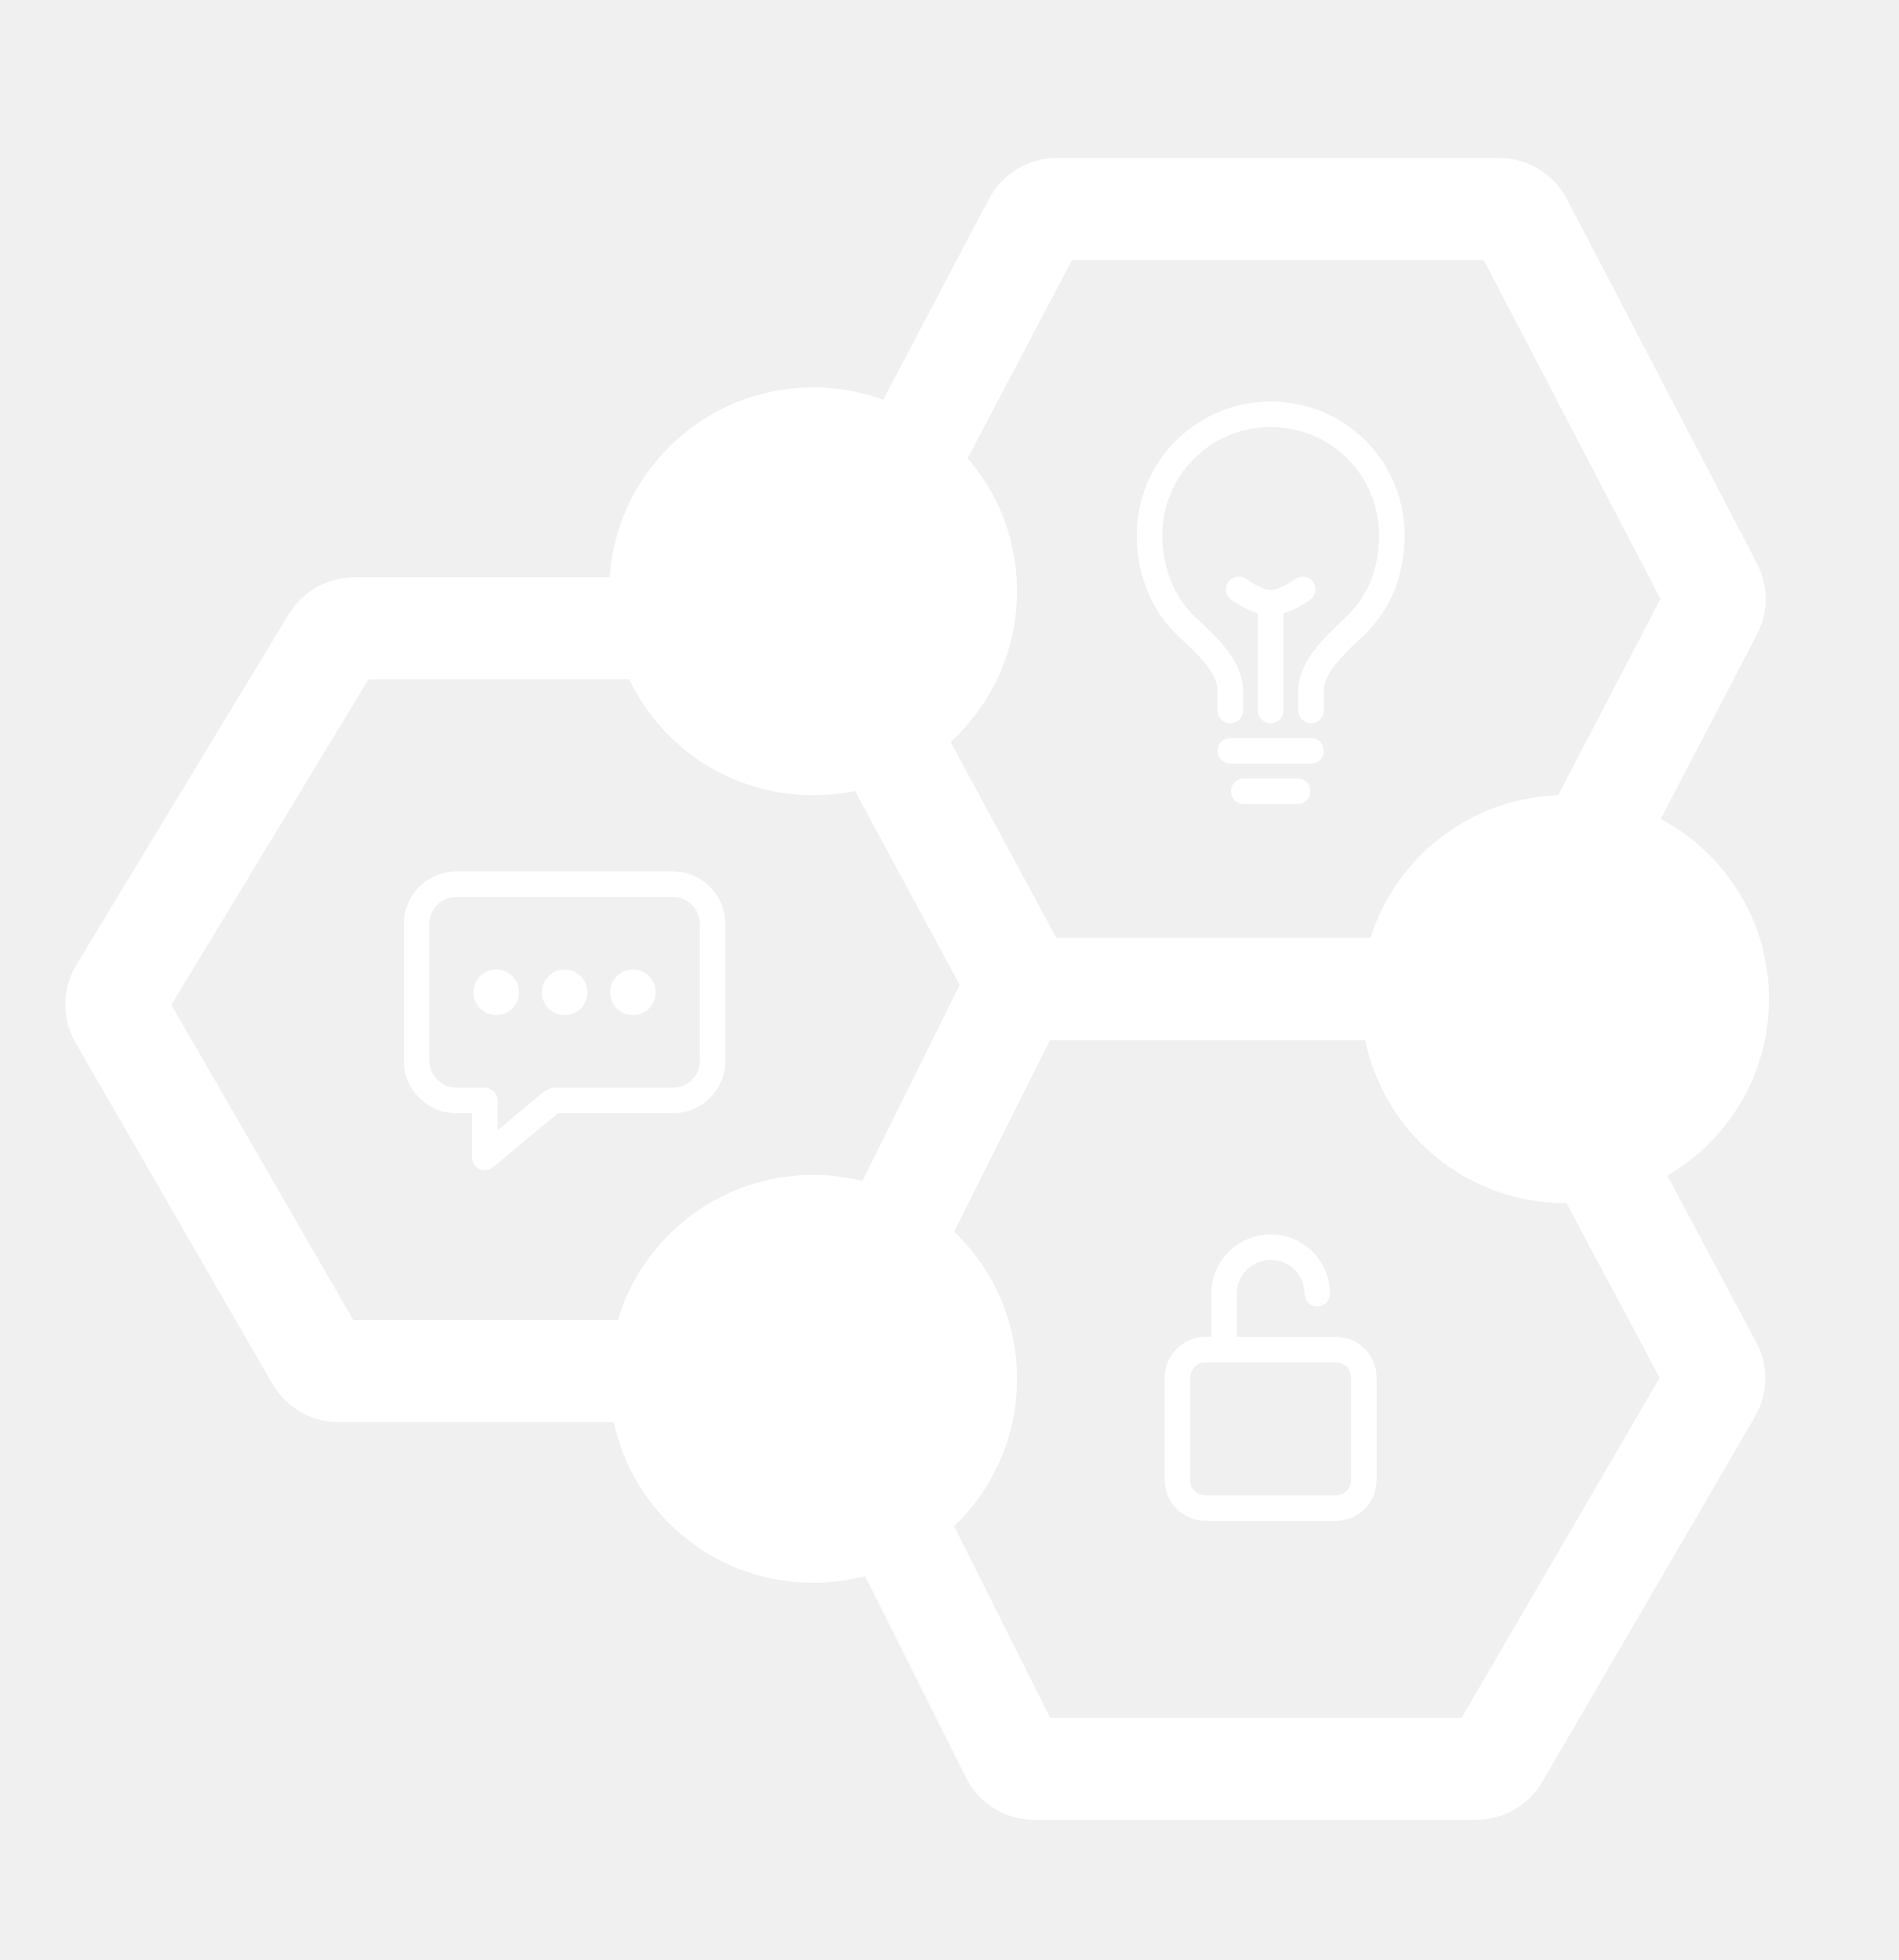
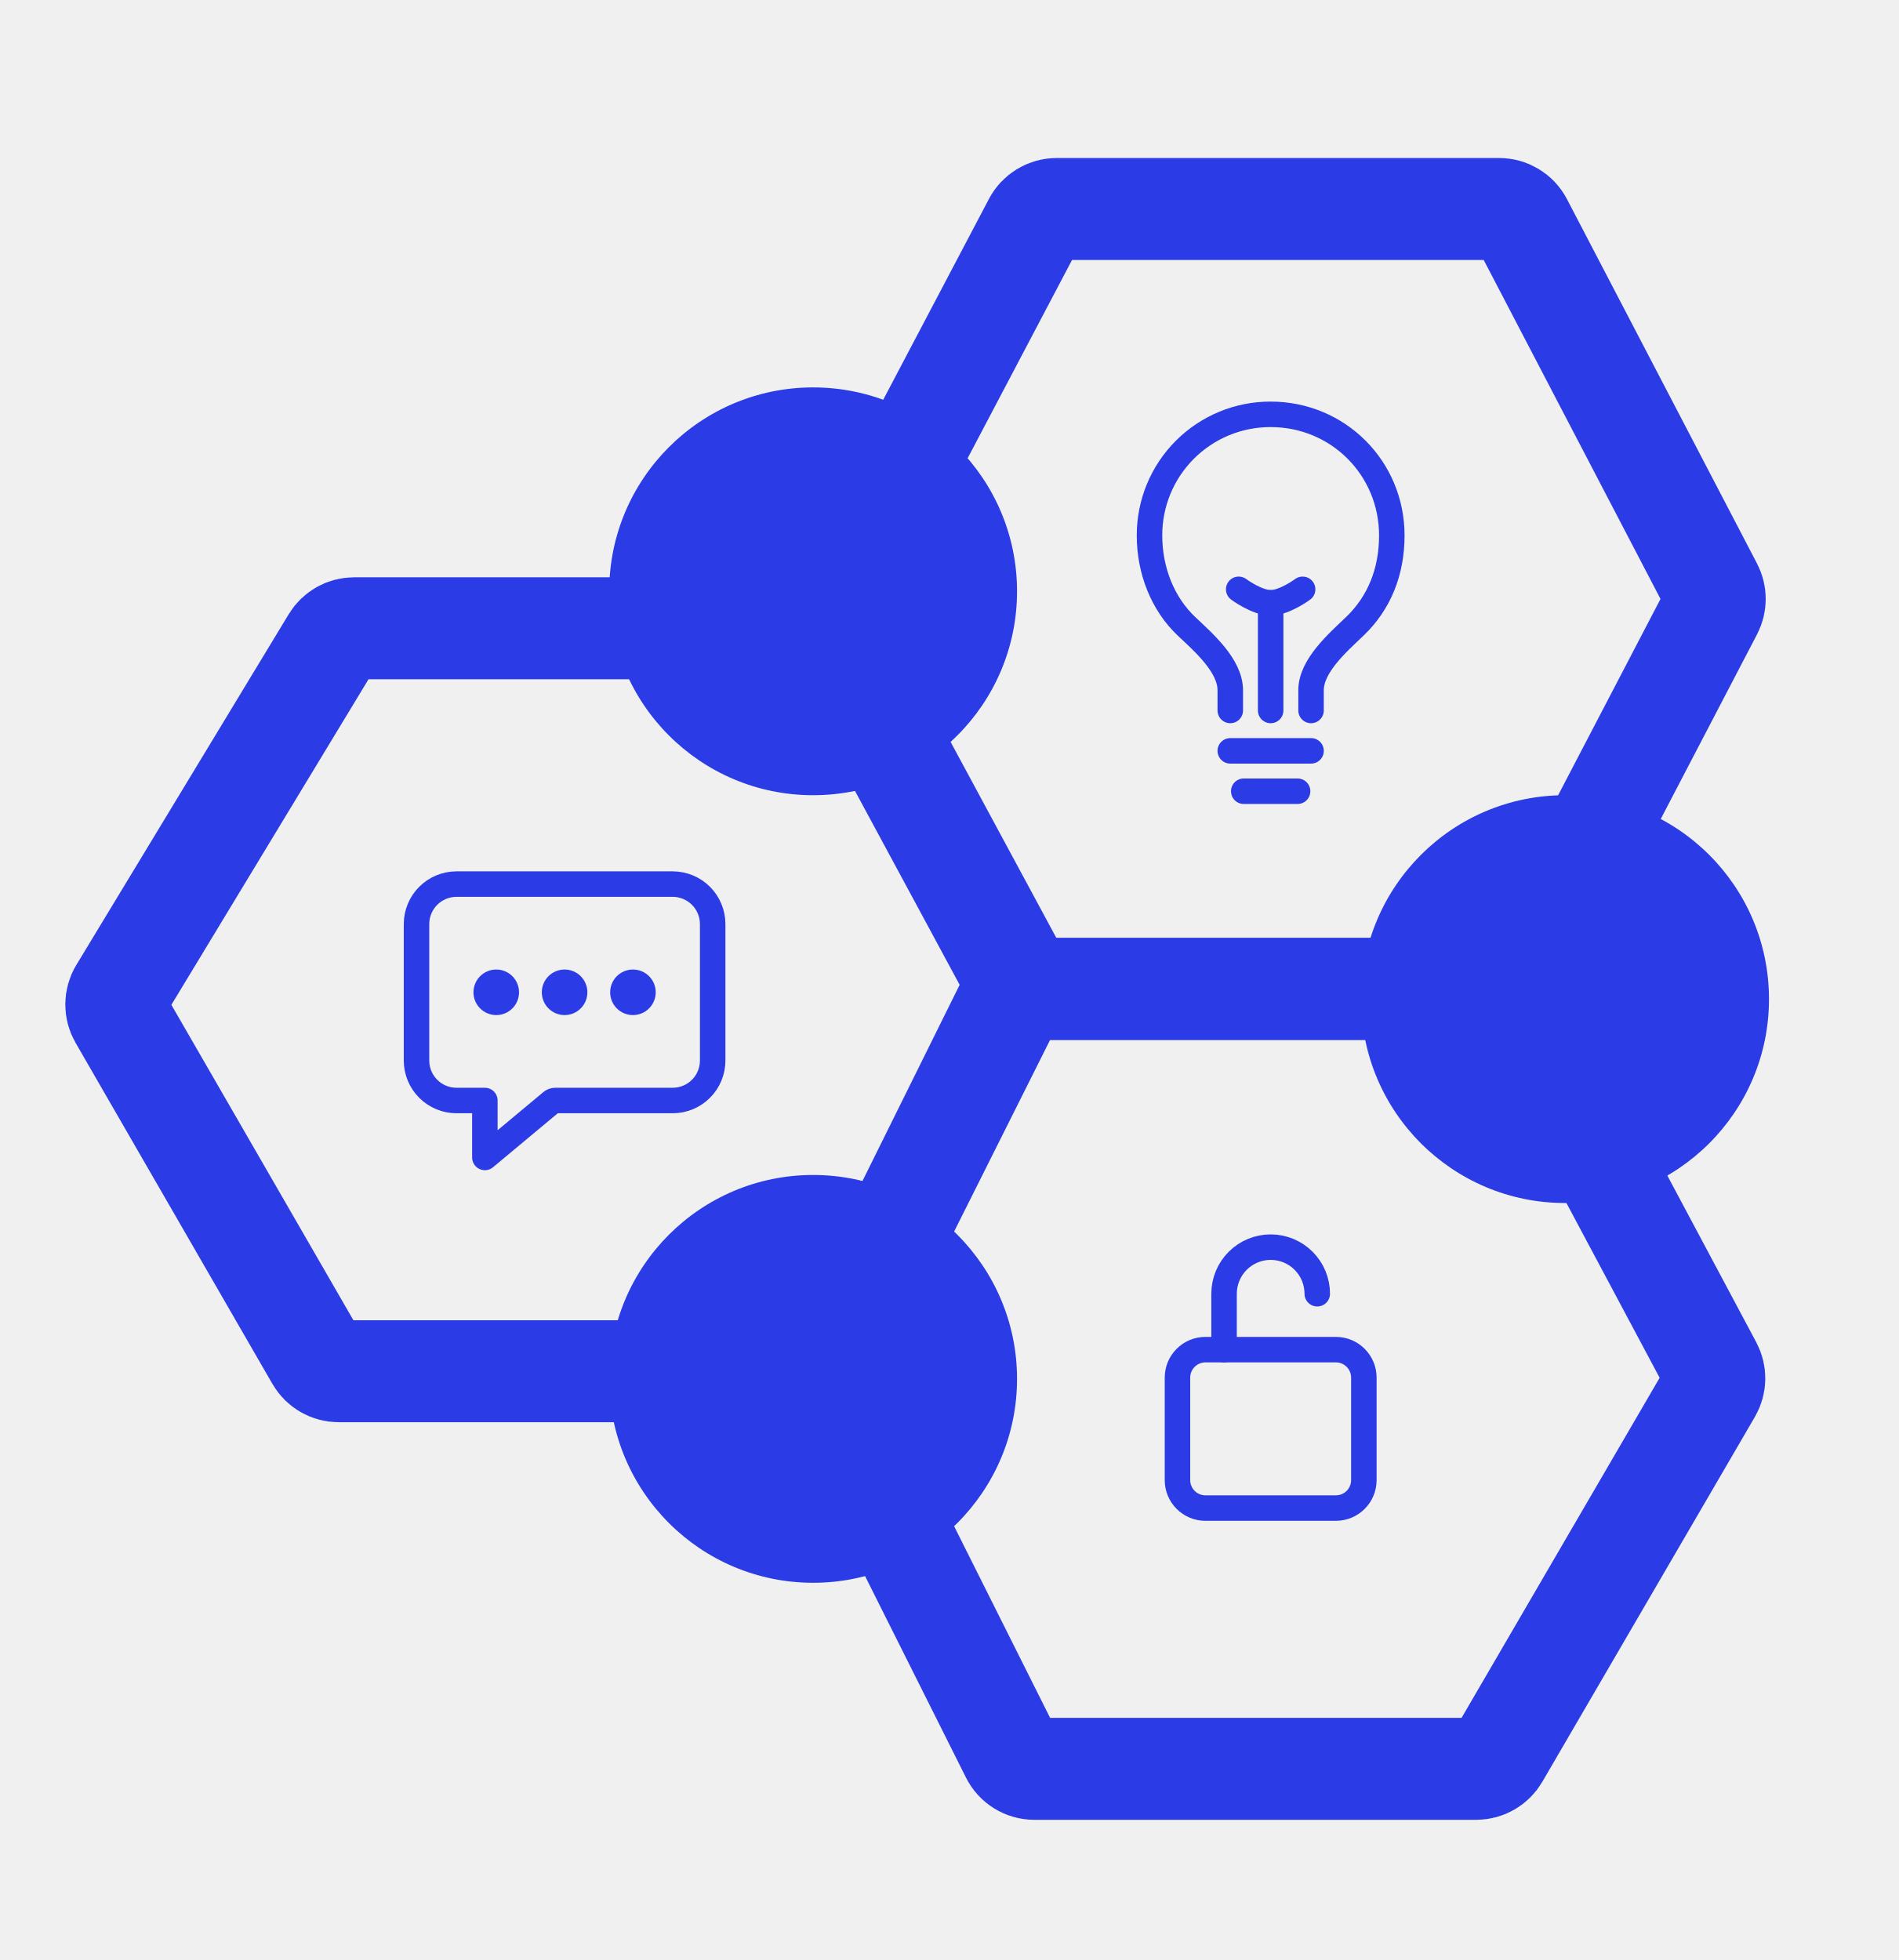
<svg xmlns="http://www.w3.org/2000/svg" width="745" height="769" viewBox="0 0 745 769" fill="none">
-   <path d="M516.781 507.594C516.781 502.745 514.855 498.095 511.427 494.667C507.998 491.239 503.348 489.312 498.5 489.312C493.652 489.312 489.002 491.239 485.573 494.667C482.145 498.095 480.219 502.745 480.219 507.594V529.531" stroke="#FFFFFF" stroke-width="10" stroke-linecap="round" stroke-linejoin="round" />
-   <path d="M524.094 529.531H472.906C466.848 529.531 461.938 534.442 461.938 540.5V580.719C461.938 586.777 466.848 591.688 472.906 591.688H524.094C530.152 591.688 535.062 586.777 535.062 580.719V540.5C535.062 534.442 530.152 529.531 524.094 529.531Z" stroke="#FFFFFF" stroke-width="10" stroke-linecap="round" stroke-linejoin="round" />
-   <path d="M263.953 346.875H179.047C174.902 346.887 170.931 348.538 168 351.469C165.07 354.4 163.418 358.371 163.406 362.516V416.141C163.418 420.285 165.07 424.257 168 427.187C170.931 430.118 174.902 431.769 179.047 431.781H190.219V454.125L216.394 432.301C216.796 431.965 217.304 431.781 217.827 431.781H263.953C268.098 431.769 272.069 430.118 275 427.187C277.93 424.257 279.582 420.285 279.594 416.141V362.516C279.582 358.371 277.93 354.4 275 351.469C272.069 348.538 268.098 346.887 263.953 346.875Z" stroke="#FFFFFF" stroke-width="10" stroke-linejoin="round" />
-   <path d="M194.688 398.266C199.624 398.266 203.625 394.264 203.625 389.328C203.625 384.392 199.624 380.391 194.688 380.391C189.751 380.391 185.75 384.392 185.75 389.328C185.75 394.264 189.751 398.266 194.688 398.266Z" fill="#FFFFFF" />
-   <path d="M221.5 398.266C226.436 398.266 230.438 394.264 230.438 389.328C230.438 384.392 226.436 380.391 221.5 380.391C216.564 380.391 212.562 384.392 212.562 389.328C212.562 394.264 216.564 398.266 221.5 398.266Z" fill="#FFFFFF" />
-   <path d="M248.312 398.266C253.249 398.266 257.25 394.264 257.25 389.328C257.25 384.392 253.249 380.391 248.312 380.391C243.376 380.391 239.375 384.392 239.375 389.328C239.375 394.264 243.376 398.266 248.312 398.266Z" fill="#FFFFFF" />
-   <path d="M326.483 237.784L405.688 87.341C407.417 84.056 410.824 82 414.536 82H588.143C591.869 82 595.287 84.072 597.01 87.376L671.588 230.376C673.1 233.273 673.1 236.727 671.588 239.624L597.01 382.624C595.287 385.928 591.869 388 588.143 388H408.461C404.785 388 401.405 385.983 399.66 382.748L326.53 247.191C324.949 244.259 324.931 240.732 326.483 237.784Z" stroke="#FFFFFF" stroke-width="40" />
-   <path d="M47.062 388.943L130.387 251.321C132.199 248.328 135.443 246.5 138.941 246.5H317.741C321.416 246.5 324.795 248.516 326.541 251.75L396.543 381.447C398.084 384.303 398.144 387.728 396.704 390.636L326.462 532.439C324.774 535.845 321.302 538 317.501 538H132.874C129.3 538 125.998 536.093 124.212 532.998L46.955 399.12C45.132 395.962 45.173 392.062 47.062 388.943Z" stroke="#FFFFFF" stroke-width="40" />
-   <path d="M325.242 536.522L396.854 393.522C398.549 390.138 402.01 388 405.796 388H586.399C590.092 388 593.485 390.035 595.223 393.294L671.376 536.08C673.007 539.138 672.938 542.823 671.194 545.819L587.781 689.033C585.99 692.108 582.699 694 579.14 694H405.796C402.01 694 398.549 691.862 396.854 688.478L325.242 545.478C323.831 542.659 323.831 539.341 325.242 536.522Z" stroke="#FFFFFF" stroke-width="40" />
-   <circle cx="614" cy="392" r="80" fill="#FFFFFF" />
-   <circle cx="319" cy="232" r="80" fill="#FFFFFF" />
-   <circle cx="319" cy="541" r="80" fill="#FFFFFF" />
-   <path d="M514.344 278.75V270.828C514.344 261.256 524.754 252.202 531.508 245.742C541.027 236.642 546.031 224.416 546.031 210.094C546.031 183.688 524.995 162.563 498.5 162.563C492.253 162.545 486.065 163.763 480.29 166.145C474.515 168.528 469.269 172.028 464.851 176.445C460.434 180.862 456.934 186.109 454.551 191.884C452.169 197.658 450.951 203.847 450.969 210.094C450.969 223.904 456.187 236.959 465.492 245.742C472.209 252.083 482.656 261.157 482.656 270.828V278.75M487.938 310.437H509.063M482.656 294.594H514.344M498.5 278.75V236.5" stroke="#FFFFFF" stroke-width="10" stroke-linecap="round" stroke-linejoin="round" />
-   <path d="M511.043 231.219C511.043 231.219 503.943 236.5 498.5 236.5C493.057 236.5 485.957 231.219 485.957 231.219" stroke="#FFFFFF" stroke-width="10" stroke-linecap="round" stroke-linejoin="round" />
+   <path d="M516.781 507.594C516.781 502.745 514.855 498.095 511.427 494.667C507.998 491.239 503.348 489.312 498.5 489.312C493.652 489.312 489.002 491.239 485.573 494.667C482.145 498.095 480.219 502.745 480.219 507.594V529.531" stroke="#2B3BE5" stroke-width="10" stroke-linecap="round" stroke-linejoin="round" />
+   <path d="M524.094 529.531H472.906C466.848 529.531 461.938 534.442 461.938 540.5V580.719C461.938 586.777 466.848 591.688 472.906 591.688H524.094C530.152 591.688 535.062 586.777 535.062 580.719V540.5C535.062 534.442 530.152 529.531 524.094 529.531Z" stroke="#2B3BE5" stroke-width="10" stroke-linecap="round" stroke-linejoin="round" />
+   <path d="M263.953 346.875H179.047C174.902 346.887 170.931 348.538 168 351.469C165.07 354.4 163.418 358.371 163.406 362.516V416.141C163.418 420.285 165.07 424.257 168 427.187C170.931 430.118 174.902 431.769 179.047 431.781H190.219V454.125L216.394 432.301C216.796 431.965 217.304 431.781 217.827 431.781H263.953C268.098 431.769 272.069 430.118 275 427.187C277.93 424.257 279.582 420.285 279.594 416.141V362.516C279.582 358.371 277.93 354.4 275 351.469C272.069 348.538 268.098 346.887 263.953 346.875Z" stroke="#2B3BE5" stroke-width="10" stroke-linejoin="round" />
+   <path d="M194.688 398.266C199.624 398.266 203.625 394.264 203.625 389.328C203.625 384.392 199.624 380.391 194.688 380.391C189.751 380.391 185.75 384.392 185.75 389.328C185.75 394.264 189.751 398.266 194.688 398.266Z" fill="#2B3BE5" />
+   <path d="M221.5 398.266C226.436 398.266 230.438 394.264 230.438 389.328C230.438 384.392 226.436 380.391 221.5 380.391C216.564 380.391 212.562 384.392 212.562 389.328C212.562 394.264 216.564 398.266 221.5 398.266Z" fill="#2B3BE5" />
+   <path d="M248.312 398.266C253.249 398.266 257.25 394.264 257.25 389.328C257.25 384.392 253.249 380.391 248.312 380.391C243.376 380.391 239.375 384.392 239.375 389.328C239.375 394.264 243.376 398.266 248.312 398.266Z" fill="#2B3BE5" />
+   <path d="M326.483 237.784L405.688 87.341C407.417 84.056 410.824 82 414.536 82H588.143C591.869 82 595.287 84.072 597.01 87.376L671.588 230.376C673.1 233.273 673.1 236.727 671.588 239.624L597.01 382.624C595.287 385.928 591.869 388 588.143 388H408.461C404.785 388 401.405 385.983 399.66 382.748L326.53 247.191C324.949 244.259 324.931 240.732 326.483 237.784Z" stroke="#2B3BE5" stroke-width="40" />
+   <path d="M47.062 388.943L130.387 251.321C132.199 248.328 135.443 246.5 138.941 246.5H317.741C321.416 246.5 324.795 248.516 326.541 251.75L396.543 381.447C398.084 384.303 398.144 387.728 396.704 390.636L326.462 532.439C324.774 535.845 321.302 538 317.501 538H132.874C129.3 538 125.998 536.093 124.212 532.998L46.955 399.12C45.132 395.962 45.173 392.062 47.062 388.943Z" stroke="#2B3BE5" stroke-width="40" />
+   <path d="M325.242 536.522L396.854 393.522C398.549 390.138 402.01 388 405.796 388H586.399C590.092 388 593.485 390.035 595.223 393.294L671.376 536.08C673.007 539.138 672.938 542.823 671.194 545.819L587.781 689.033C585.99 692.108 582.699 694 579.14 694H405.796C402.01 694 398.549 691.862 396.854 688.478L325.242 545.478C323.831 542.659 323.831 539.341 325.242 536.522Z" stroke="#2B3BE5" stroke-width="40" />
+   <circle cx="614" cy="392" r="80" fill="#2B3BE5" />
+   <circle cx="319" cy="232" r="80" fill="#2B3BE5" />
+   <circle cx="319" cy="541" r="80" fill="#2B3BE5" />
+   <path d="M514.344 278.75V270.828C514.344 261.256 524.754 252.202 531.508 245.742C541.027 236.642 546.031 224.416 546.031 210.094C546.031 183.688 524.995 162.563 498.5 162.563C492.253 162.545 486.065 163.763 480.29 166.145C474.515 168.528 469.269 172.028 464.851 176.445C460.434 180.862 456.934 186.109 454.551 191.884C452.169 197.658 450.951 203.847 450.969 210.094C450.969 223.904 456.187 236.959 465.492 245.742C472.209 252.083 482.656 261.157 482.656 270.828V278.75M487.938 310.437H509.063M482.656 294.594H514.344M498.5 278.75V236.5" stroke="#2B3BE5" stroke-width="10" stroke-linecap="round" stroke-linejoin="round" />
+   <path d="M511.043 231.219C511.043 231.219 503.943 236.5 498.5 236.5C493.057 236.5 485.957 231.219 485.957 231.219" stroke="#2B3BE5" stroke-width="10" stroke-linecap="round" stroke-linejoin="round" />
</svg>
